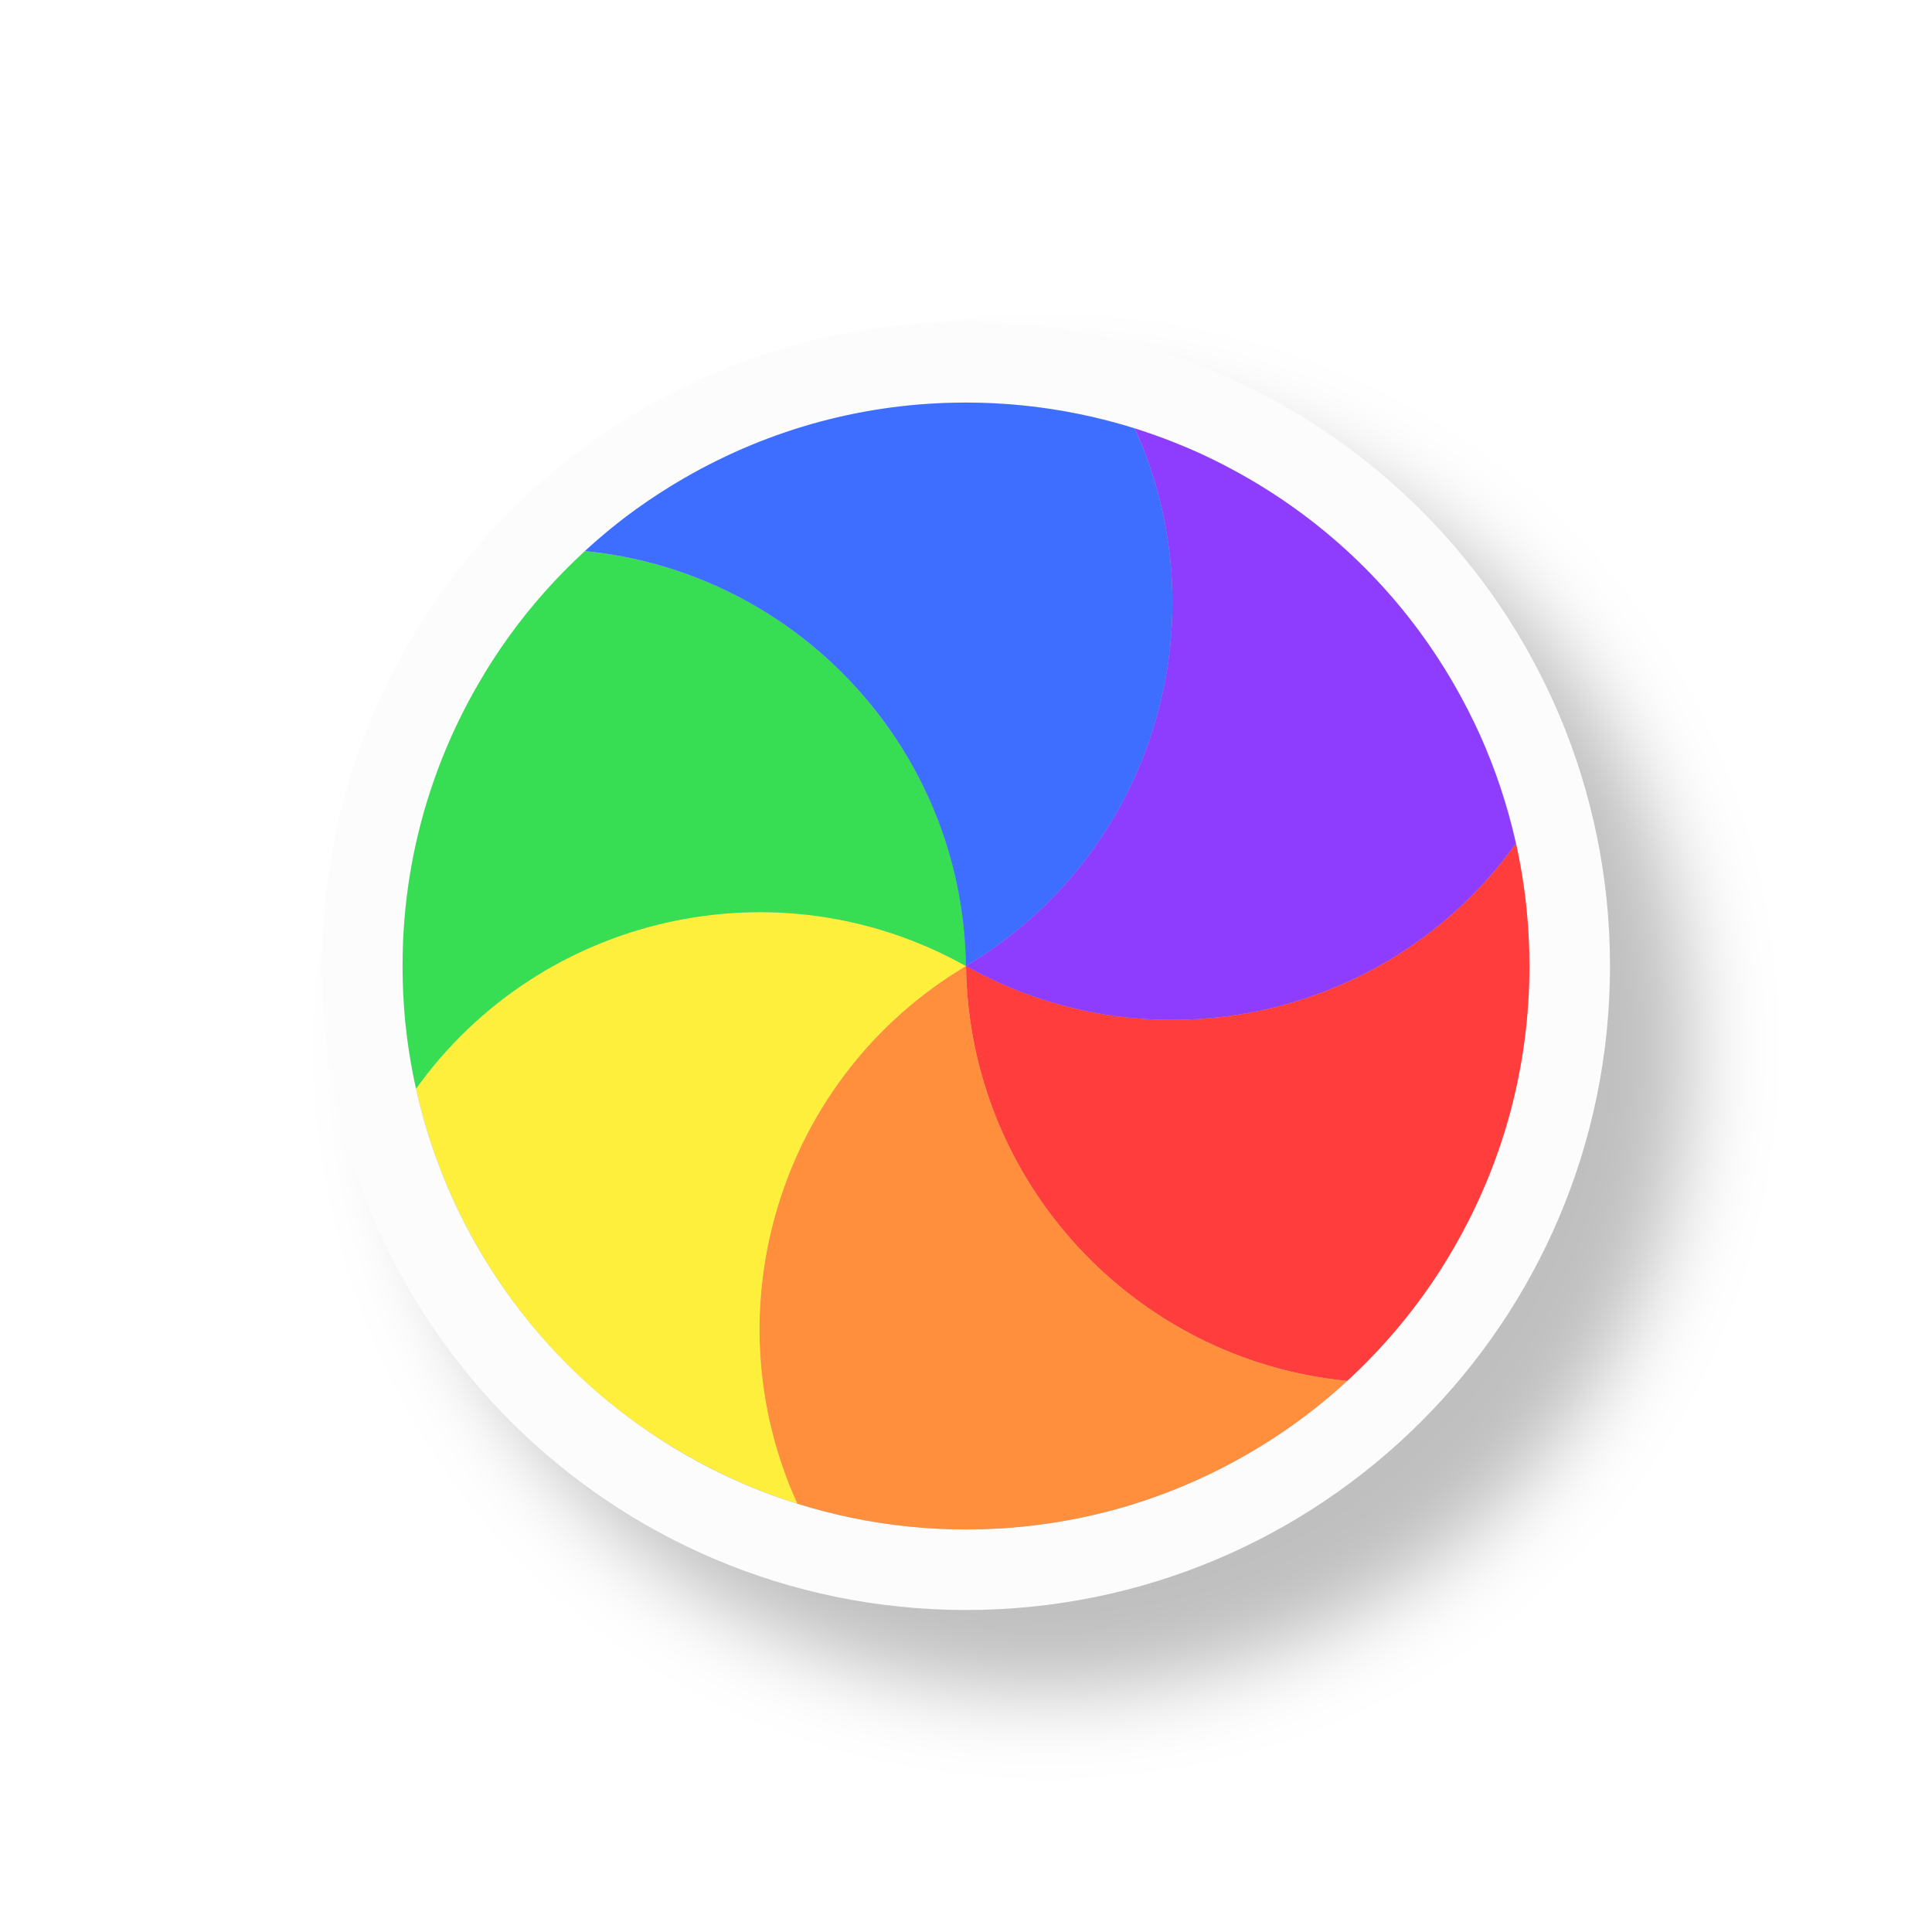
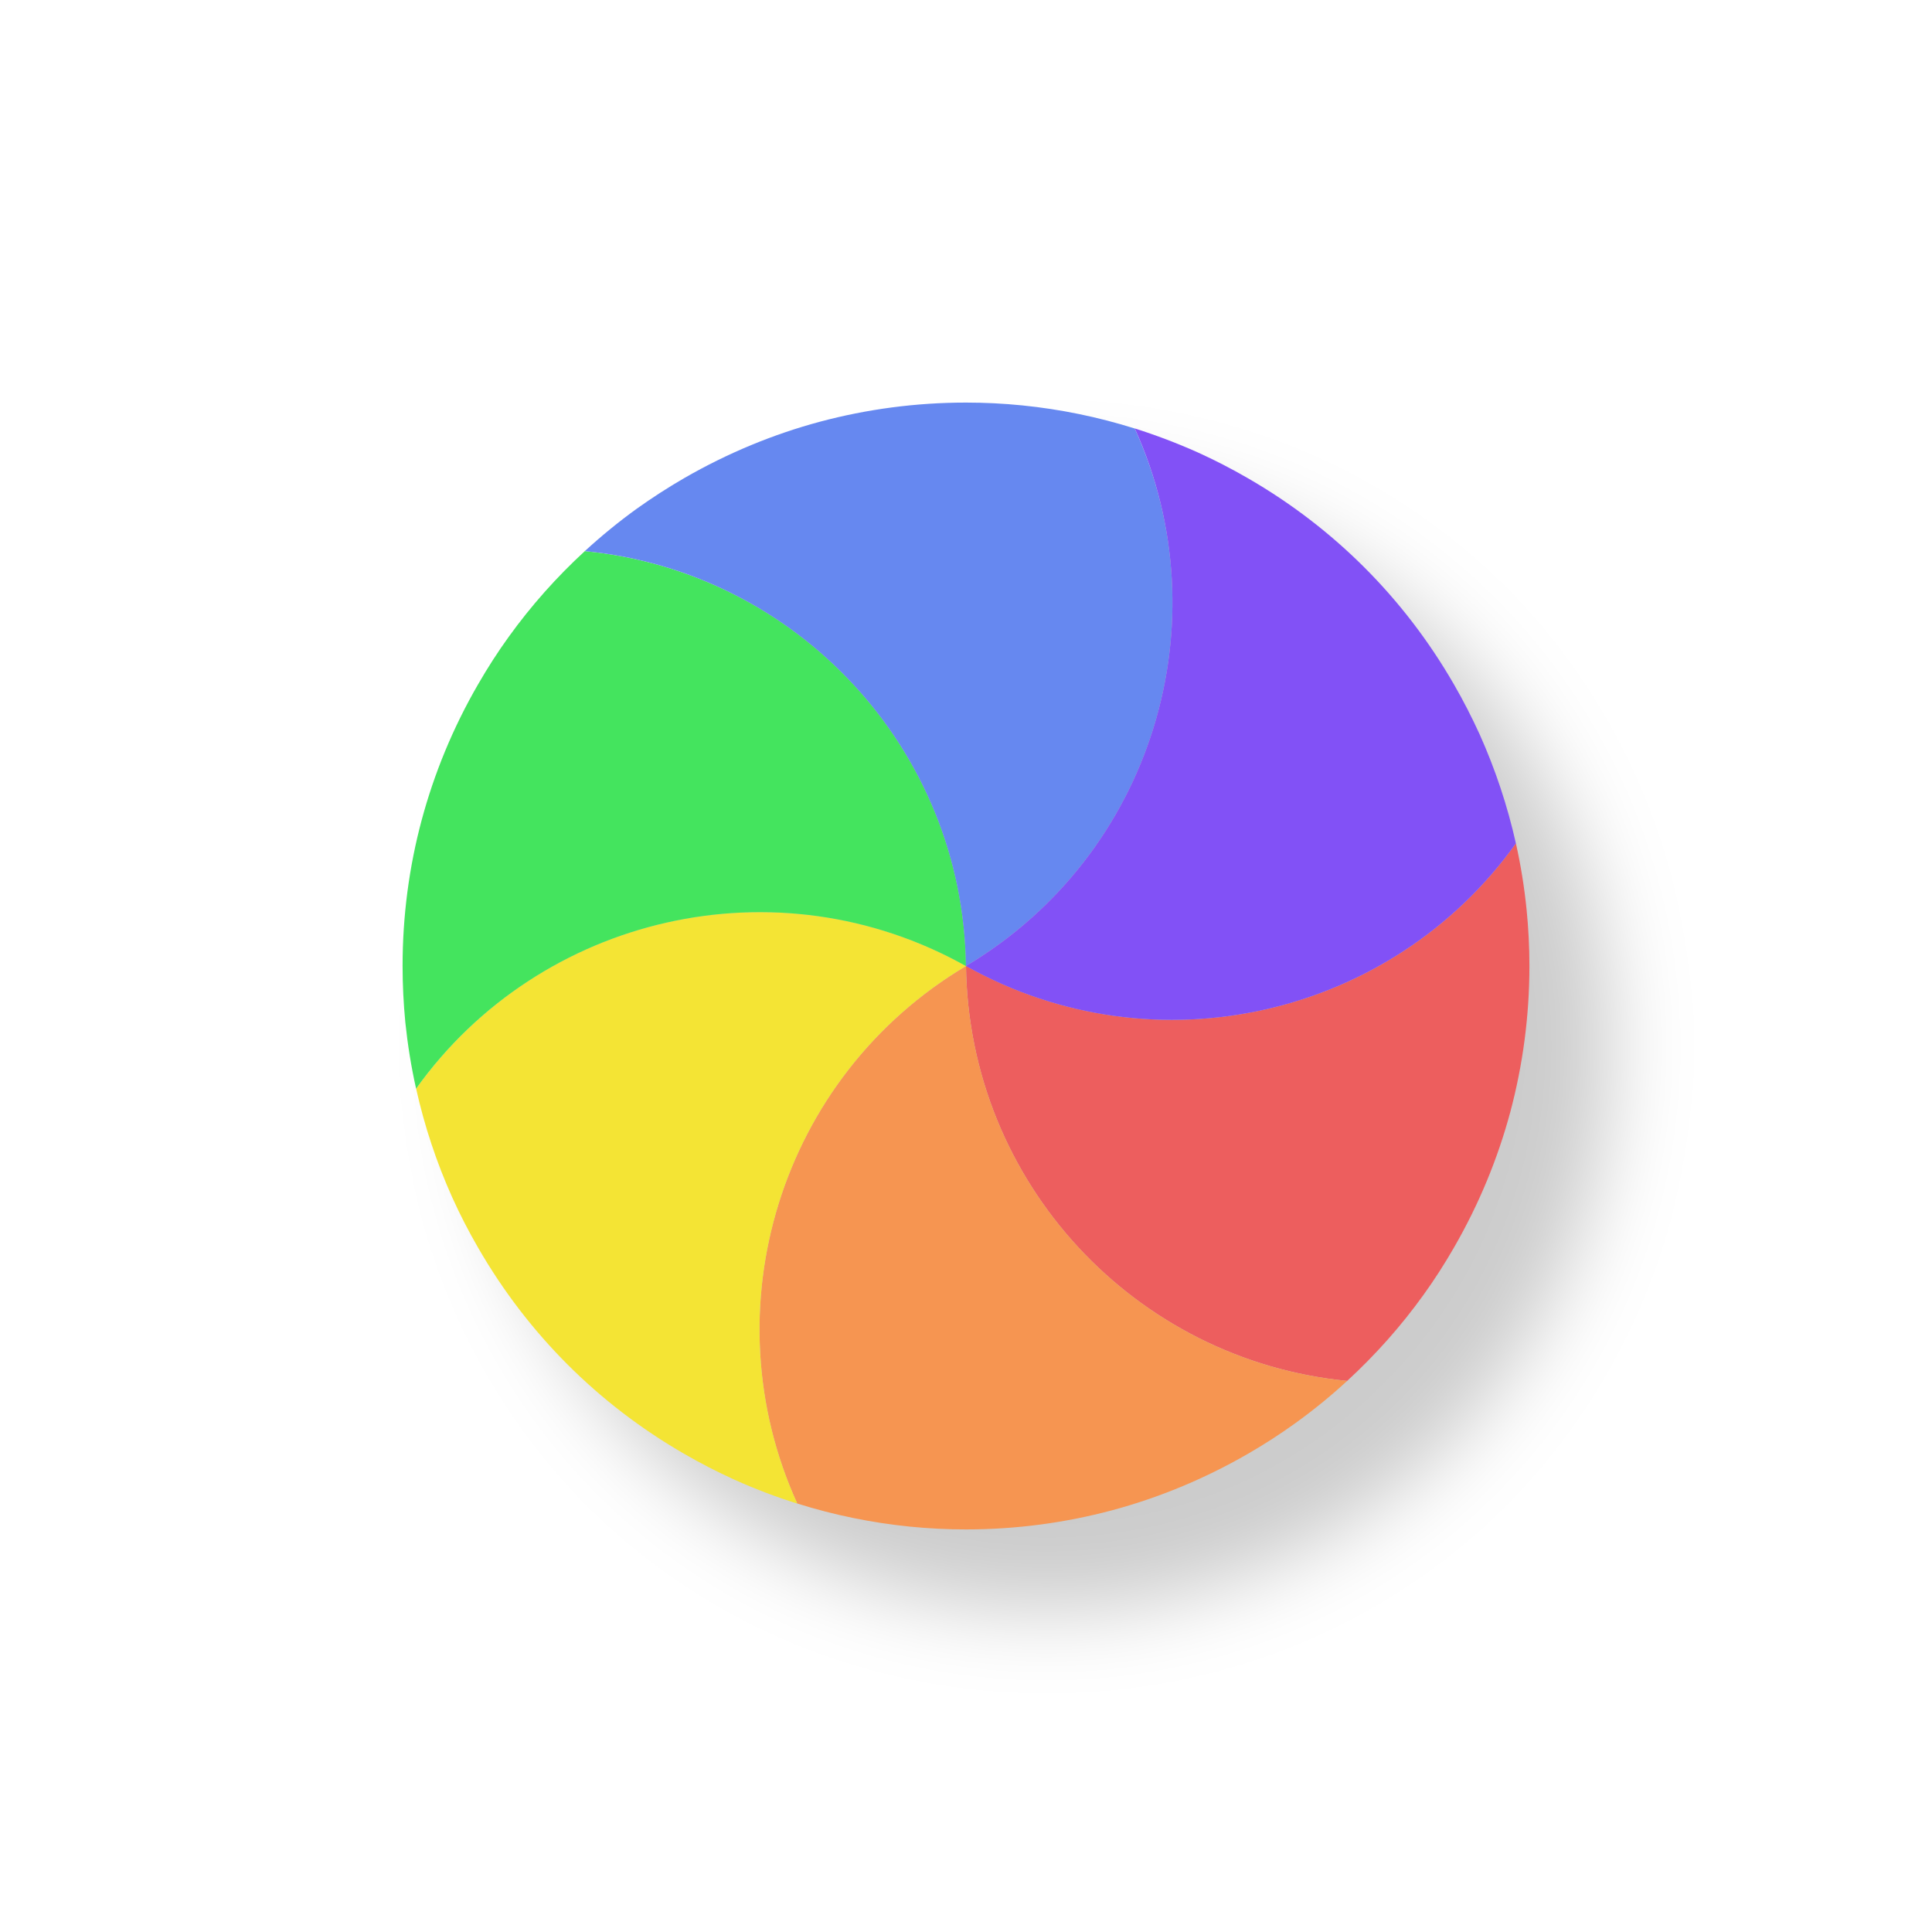
<svg xmlns="http://www.w3.org/2000/svg" width="24" height="24" viewBox="0 0 24 24" fill="none">
-   <g filter="url(#filter0_d_173_2225)">
-     <circle cx="12" cy="12" r="7.5" transform="rotate(90 12 12)" stroke="#FCFCFC" stroke-linejoin="round" />
-     <path d="M18.831 10.476C18.892 10.748 18.936 11.023 18.964 11.301C18.987 11.531 18.999 11.764 18.999 12C18.999 12.626 18.916 13.234 18.762 13.812C18.607 14.389 18.374 14.957 18.061 15.499C17.943 15.704 17.817 15.9 17.682 16.087C17.403 16.475 17.085 16.832 16.735 17.154C14.099 16.898 12.035 14.694 12 11.999C14.351 13.316 17.292 12.63 18.831 10.476Z" fill="#FF3D3D" />
-     <path d="M16.735 17.154C16.53 17.343 16.314 17.519 16.087 17.682C15.9 17.817 15.704 17.943 15.5 18.061C14.957 18.374 14.39 18.607 13.812 18.762C13.234 18.916 12.627 18.999 12 18.999C11.764 18.999 11.531 18.987 11.301 18.964C10.826 18.916 10.358 18.82 9.903 18.677C8.808 16.267 9.685 13.377 12 12C12.036 14.694 14.1 16.898 16.735 17.154Z" fill="#FF8E3D" />
-     <path d="M9.904 18.678C9.638 18.595 9.377 18.495 9.123 18.381C8.913 18.286 8.705 18.179 8.501 18.061C7.958 17.748 7.473 17.373 7.05 16.95C6.627 16.527 6.252 16.042 5.939 15.499C5.821 15.295 5.714 15.087 5.619 14.877C5.423 14.442 5.273 13.988 5.169 13.523C6.708 11.369 9.65 10.684 12 12C9.685 13.378 8.808 16.268 9.904 18.678Z" fill="#FFEF3D" />
-     <path d="M5.169 13.524C5.108 13.252 5.064 12.977 5.035 12.699C5.013 12.469 5.001 12.236 5.001 12C5.001 11.374 5.083 10.766 5.238 10.188C5.393 9.611 5.625 9.043 5.939 8.501C6.057 8.296 6.183 8.1 6.318 7.913C6.597 7.525 6.915 7.168 7.265 6.846C9.9 7.102 11.965 9.307 12 12.001C9.649 10.684 6.708 11.37 5.169 13.524Z" fill="#37DD53" />
-     <path d="M7.265 6.846C7.47 6.657 7.686 6.481 7.912 6.318C8.1 6.183 8.296 6.057 8.5 5.939C9.043 5.626 9.61 5.393 10.188 5.238C10.766 5.083 11.373 5.001 12 5.001C12.236 5.001 12.469 5.013 12.699 5.036C13.174 5.084 13.642 5.18 14.096 5.322C15.192 7.733 14.315 10.623 11.999 12C11.964 9.306 9.9 7.102 7.265 6.846Z" fill="#3D6EFF" />
-     <path d="M14.096 5.322C14.361 5.406 14.622 5.505 14.877 5.619C15.087 5.714 15.295 5.821 15.499 5.939C16.042 6.252 16.527 6.627 16.95 7.05C17.373 7.473 17.748 7.958 18.061 8.501C18.179 8.705 18.285 8.913 18.381 9.123C18.576 9.558 18.727 10.012 18.831 10.477C17.291 12.631 14.35 13.316 11.999 12C14.315 10.622 15.191 7.732 14.096 5.322Z" fill="#8E3DFF" />
+   <g filter="url(#filter0_d_182_7403)">
+     <path d="M18.831 10.476C18.892 10.748 18.936 11.023 18.964 11.301C18.987 11.531 18.999 11.764 18.999 12C18.999 12.626 18.916 13.234 18.762 13.812C18.607 14.389 18.374 14.957 18.061 15.499C17.943 15.704 17.817 15.9 17.682 16.087C17.403 16.475 17.085 16.832 16.735 17.154C14.099 16.898 12.035 14.694 12 11.999C14.351 13.316 17.292 12.63 18.831 10.476Z" fill="#ED5E5E" />
+     <path d="M16.735 17.154C16.53 17.343 16.314 17.519 16.087 17.682C15.9 17.817 15.704 17.943 15.5 18.061C14.957 18.374 14.39 18.607 13.812 18.762C13.234 18.916 12.627 18.999 12 18.999C11.764 18.999 11.531 18.987 11.301 18.964C10.826 18.916 10.358 18.82 9.903 18.677C8.808 16.267 9.685 13.377 12 12C12.036 14.694 14.1 16.898 16.735 17.154Z" fill="#F69551" />
+     <path d="M9.904 18.678C9.638 18.595 9.377 18.495 9.123 18.381C8.913 18.286 8.705 18.179 8.501 18.061C7.958 17.748 7.473 17.373 7.05 16.95C6.627 16.527 6.252 16.042 5.939 15.499C5.821 15.295 5.714 15.088 5.619 14.877C5.423 14.442 5.273 13.988 5.169 13.523C6.708 11.369 9.65 10.684 12 12C9.685 13.378 8.808 16.268 9.904 18.678Z" fill="#F4E434" />
+     <path d="M5.169 13.524C5.108 13.252 5.064 12.977 5.035 12.699C5.013 12.469 5.001 12.236 5.001 12C5.001 11.374 5.083 10.766 5.238 10.188C5.393 9.611 5.625 9.043 5.939 8.501C6.057 8.296 6.183 8.1 6.318 7.913C6.597 7.525 6.915 7.168 7.265 6.846C9.9 7.102 11.965 9.306 12 12.001C9.649 10.684 6.708 11.37 5.169 13.524Z" fill="#44E45E" />
+     <path d="M7.265 6.846C7.47 6.658 7.686 6.481 7.912 6.318C8.1 6.184 8.296 6.057 8.5 5.939C9.043 5.626 9.61 5.393 10.188 5.238C10.766 5.084 11.373 5.001 12 5.001C12.236 5.001 12.469 5.013 12.699 5.036C13.174 5.084 13.642 5.18 14.096 5.323C15.192 7.733 14.315 10.623 11.999 12C11.964 9.307 9.9 7.102 7.265 6.846Z" fill="#6688F0" />
+     <path d="M14.096 5.322C14.361 5.406 14.622 5.505 14.877 5.619C15.087 5.714 15.295 5.821 15.499 5.939C16.042 6.252 16.527 6.627 16.95 7.05C17.373 7.473 17.748 7.958 18.061 8.501C18.179 8.705 18.285 8.913 18.381 9.123C18.576 9.558 18.727 10.012 18.831 10.477C17.291 12.631 14.35 13.316 11.999 12C14.315 10.622 15.191 7.732 14.096 5.322Z" fill="#8251F6" />
  </g>
  <defs>
-     <filter id="filter0_d_173_2225" x="0" y="0" width="26" height="26" filterUnits="userSpaceOnUse" color-interpolation-filters="sRGB">
+     <filter id="filter0_d_182_7403" x="0" y="0" width="26" height="26" filterUnits="userSpaceOnUse" color-interpolation-filters="sRGB">
      <feFlood flood-opacity="0" result="BackgroundImageFix" />
      <feColorMatrix in="SourceAlpha" type="matrix" values="0 0 0 0 0 0 0 0 0 0 0 0 0 0 0 0 0 0 127 0" result="hardAlpha" />
      <feOffset dx="1" dy="1" />
      <feGaussianBlur stdDeviation="0.5" />
-       <feColorMatrix type="matrix" values="0 0 0 0 0 0 0 0 0 0 0 0 0 0 0 0 0 0 0.25 0" />
-       <feBlend mode="normal" in2="BackgroundImageFix" result="effect1_dropShadow_173_2225" />
-       <feBlend mode="normal" in="SourceGraphic" in2="effect1_dropShadow_173_2225" result="shape" />
+       <feColorMatrix type="matrix" values="0 0 0 0 0 0 0 0 0 0 0 0 0 0 0 0 0 0 0.2 0" />
+       <feBlend mode="normal" in2="BackgroundImageFix" result="effect1_dropShadow_182_7403" />
+       <feBlend mode="normal" in="SourceGraphic" in2="effect1_dropShadow_182_7403" result="shape" />
    </filter>
  </defs>
</svg>
